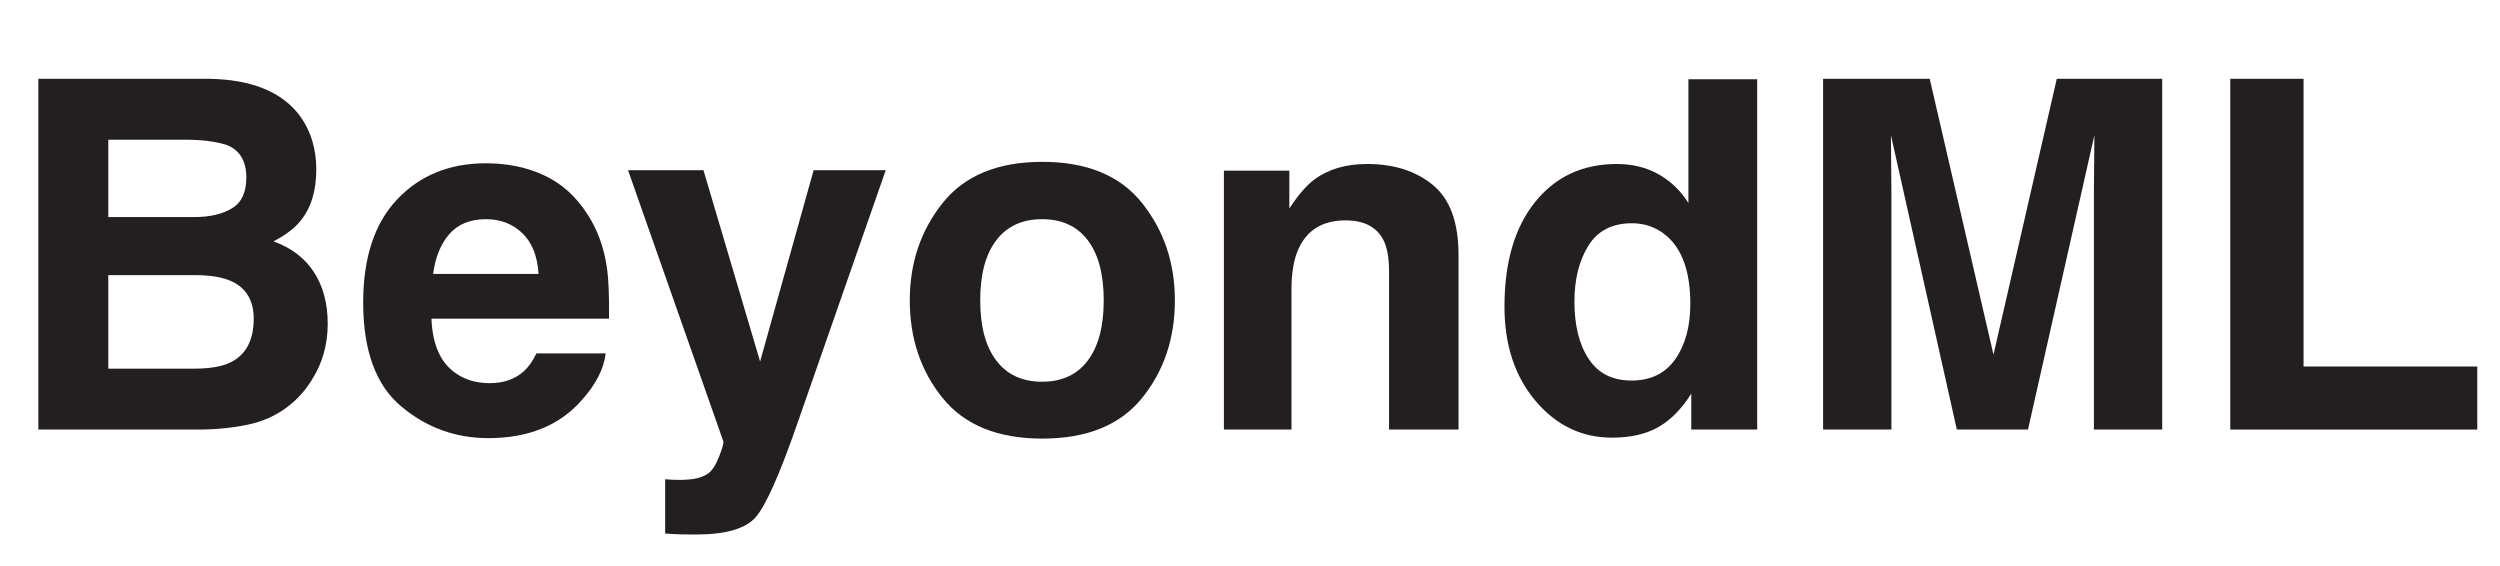
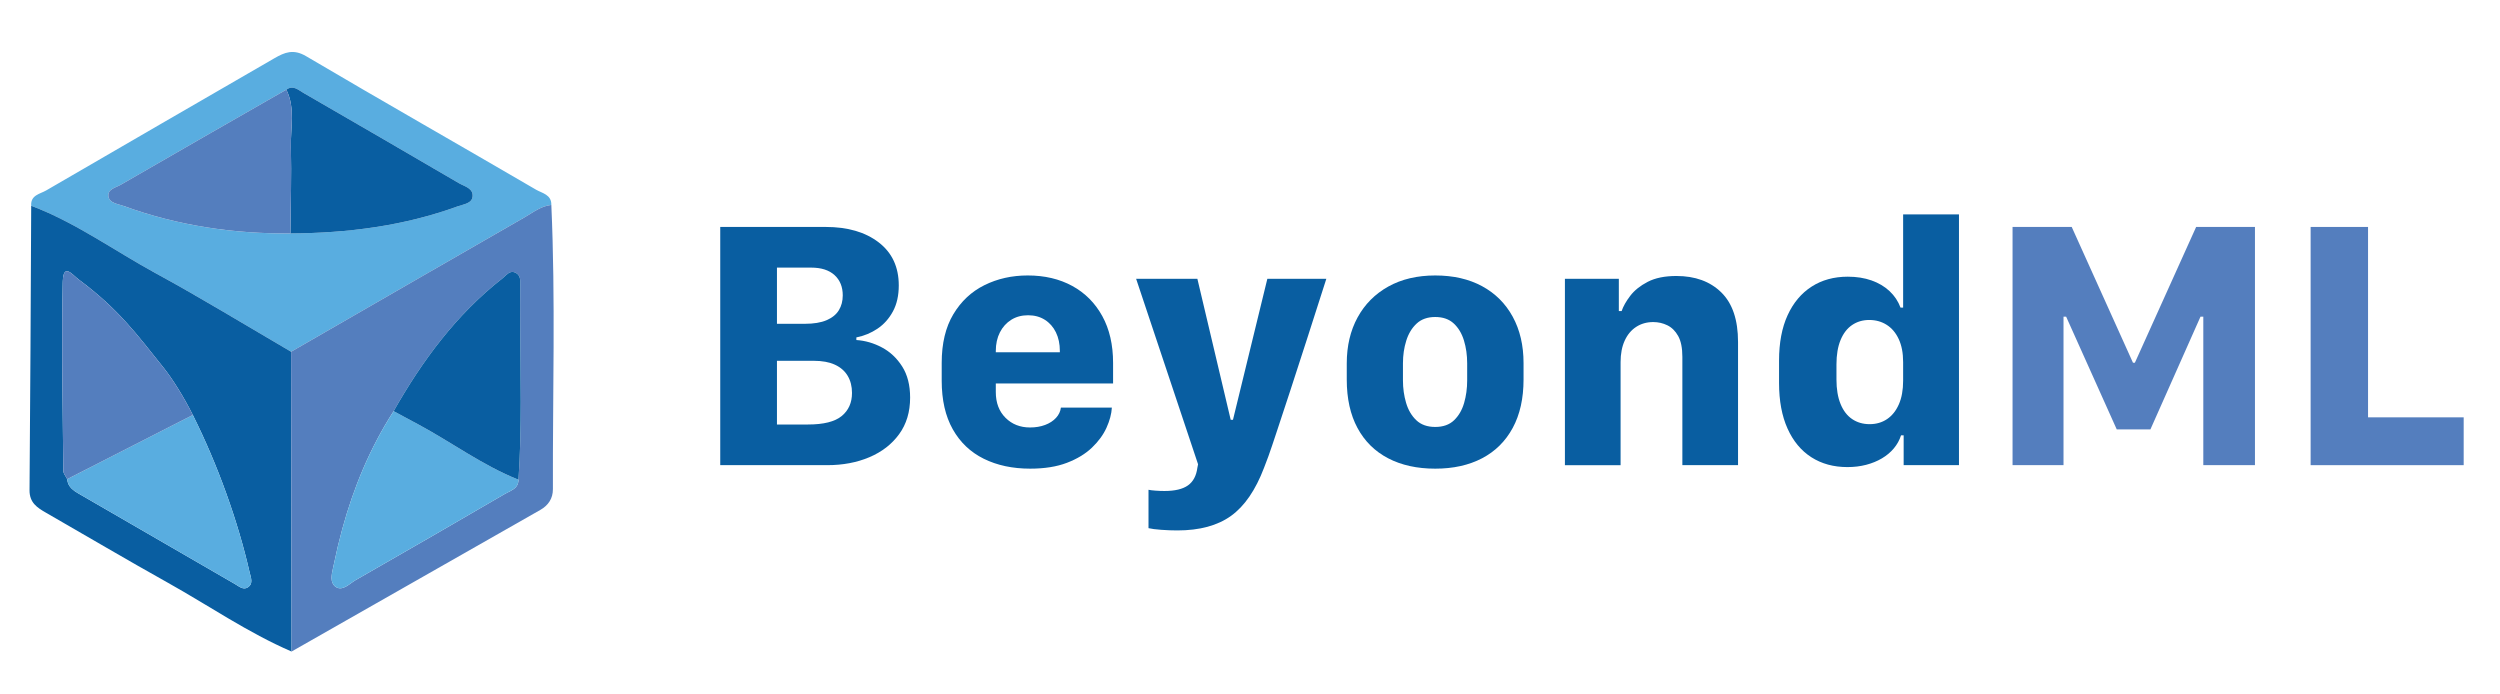
- <svg xmlns="http://www.w3.org/2000/svg" id="a" viewBox="0 0 540 122.113">
+ <svg xmlns="http://www.w3.org/2000/svg" id="a" viewBox="0 0 1016 282">
  <defs>
-     <style>.b{fill:#231f20;}</style>
+     <style>.b,.c{fill:none;}.d{fill:#095ea1;}.e{fill:#59ade0;}.f{fill:#547ebe;}.c{stroke:#547ebe;stroke-linecap:round;stroke-linejoin:round;stroke-width:0px;}</style>
  </defs>
-   <path class="b" d="M42.619,92.785H8.283V17.02H45.086c9.286,.137,15.865,2.827,19.738,8.07,2.33,3.222,3.496,7.077,3.496,11.565,0,4.626-1.166,8.345-3.496,11.154-1.302,1.577-3.221,3.016-5.757,4.318,3.872,1.405,6.793,3.633,8.764,6.682,1.97,3.05,2.956,6.751,2.956,11.103,0,4.49-1.131,8.516-3.393,12.079-1.439,2.365-3.238,4.353-5.397,5.963-2.434,1.85-5.303,3.119-8.61,3.804-3.307,.686-6.896,1.028-10.769,1.028Zm7.505-47.803c2.056-1.234,3.084-3.444,3.084-6.631,0-3.529-1.371-5.86-4.112-6.991-2.364-.788-5.38-1.182-9.046-1.182H23.395v16.706h18.607c3.323,0,6.031-.634,8.122-1.902Zm-7.865,14.443H23.395v20.201h18.607c3.323,0,5.911-.445,7.762-1.336,3.358-1.645,5.037-4.797,5.037-9.458,0-3.94-1.628-6.648-4.883-8.122-1.816-.822-4.369-1.25-7.659-1.285Z" />
-   <path class="b" d="M130.823,76.336c-.377,3.324-2.107,6.7-5.191,10.126-4.798,5.448-11.514,8.173-20.149,8.173-7.128,0-13.416-2.295-18.864-6.888-5.448-4.592-8.172-12.062-8.172-22.411,0-9.697,2.458-17.133,7.376-22.308,4.917-5.174,11.299-7.761,19.147-7.761,4.66,0,8.857,.874,12.593,2.621,3.734,1.748,6.818,4.507,9.252,8.276,2.192,3.324,3.615,7.179,4.266,11.565,.377,2.57,.531,6.271,.463,11.103h-38.345c.206,5.62,1.97,9.561,5.294,11.822,2.021,1.406,4.454,2.107,7.299,2.107,3.015,0,5.465-.856,7.35-2.57,1.028-.925,1.936-2.21,2.725-3.855h14.958Zm-14.495-17.168c-.24-3.872-1.414-6.811-3.521-8.815-2.107-2.004-4.721-3.007-7.838-3.007-3.393,0-6.023,1.062-7.89,3.187-1.868,2.125-3.042,5.003-3.521,8.635h22.771Z" />
-   <path class="b" d="M164.182,78.084l11.565-41.326h15.574l-19.224,55.102c-3.701,10.623-6.631,17.21-8.79,19.764-2.159,2.552-6.477,3.83-12.953,3.83-1.303,0-2.348-.009-3.136-.026-.789-.018-1.971-.077-3.546-.18v-11.72l1.85,.103c1.439,.068,2.81,.017,4.112-.154,1.302-.172,2.398-.565,3.29-1.182,.856-.583,1.653-1.799,2.39-3.649,.736-1.851,1.036-2.981,.899-3.393l-20.56-58.494h16.294l12.233,41.326Z" />
-   <path class="b" d="M246.681,43.851c4.729,5.929,7.093,12.936,7.093,21.023,0,8.224-2.365,15.258-7.093,21.1-4.729,5.843-11.908,8.764-21.537,8.764-9.63,0-16.808-2.921-21.537-8.764-4.729-5.842-7.093-12.876-7.093-21.1,0-8.087,2.364-15.094,7.093-21.023,4.729-5.928,11.907-8.893,21.537-8.893,9.629,0,16.808,2.964,21.537,8.893Zm-21.589,3.495c-4.284,0-7.582,1.516-9.895,4.549s-3.47,7.359-3.47,12.979c0,5.62,1.157,9.955,3.47,13.004,2.313,3.05,5.611,4.575,9.895,4.575,4.283,0,7.573-1.524,9.869-4.575,2.295-3.05,3.444-7.384,3.444-13.004,0-5.62-1.148-9.946-3.444-12.979-2.296-3.033-5.586-4.549-9.869-4.549Z" />
-   <path class="b" d="M290.629,47.603c-4.969,0-8.379,2.107-10.229,6.322-.961,2.228-1.439,5.072-1.439,8.533v30.327h-14.599V36.86h14.136v8.173c1.885-2.878,3.666-4.952,5.346-6.22,3.016-2.262,6.836-3.392,11.463-3.392,5.789,0,10.527,1.516,14.211,4.549s5.525,8.062,5.525,15.086v37.729h-15.008V58.706c0-2.946-.395-5.208-1.182-6.785-1.439-2.878-4.182-4.318-8.225-4.318Z" />
-   <path class="b" d="M379.553,17.123V92.785h-14.238v-7.762c-2.091,3.324-4.472,5.74-7.145,7.248-2.673,1.508-5.997,2.262-9.972,2.262-6.546,0-12.054-2.647-16.525-7.941s-6.708-12.087-6.708-20.38c0-9.561,2.201-17.082,6.605-22.565,4.402-5.482,10.288-8.224,17.656-8.224,3.392,0,6.407,.745,9.046,2.236s4.78,3.555,6.426,6.194V17.123h14.854Zm-39.476,48.008c0,5.175,1.027,9.304,3.084,12.388,2.021,3.119,5.105,4.678,9.252,4.678,4.146,0,7.299-1.542,9.458-4.626,2.158-3.084,3.238-7.076,3.238-11.976,0-6.854-1.731-11.753-5.191-14.701-2.126-1.782-4.593-2.673-7.402-2.673-4.284,0-7.428,1.619-9.432,4.857-2.005,3.238-3.007,7.256-3.007,12.053Z" />
-   <path class="b" d="M408.542,92.785h-14.752V17.02h23.027l13.775,59.574,13.673-59.574h22.771V92.785h-14.752V41.538c0-1.473,.017-3.538,.052-6.194,.033-2.655,.051-4.703,.051-6.143l-14.341,63.583h-15.369l-14.237-63.583c0,1.439,.017,3.487,.051,6.143,.034,2.656,.052,4.721,.052,6.194v51.247Z" />
-   <path class="b" d="M481.737,17.02h15.831v62.144h37.523v13.621h-53.354V17.02Z" />
+   <g>
+     <path class="d" d="M292.705,92.23h42.838c8.937,0,16.123,2.093,21.562,6.277,5.437,4.185,8.156,10.013,8.156,17.482,0,4.114-.793,7.637-2.376,10.568-1.585,2.933-3.677,5.272-6.277,7.021-2.601,1.75-5.461,2.933-8.582,3.546v1.064c3.593,.236,7.058,1.241,10.391,3.014,3.334,1.773,6.075,4.351,8.228,7.731,2.151,3.381,3.228,7.601,3.228,12.659,0,5.816-1.49,10.77-4.469,14.859s-7.011,7.211-12.093,9.361c-5.083,2.152-10.77,3.228-17.058,3.228h-43.547V92.23Zm23.05,39.363h11.349c3.593,0,6.524-.484,8.794-1.453s3.937-2.316,5-4.043c1.064-1.726,1.597-3.747,1.597-6.064,0-3.451-1.112-6.193-3.334-8.227-2.223-2.033-5.39-3.05-9.504-3.05h-13.901v22.837Zm0,40.924h12.625c6.335,0,10.897-1.146,13.688-3.439,2.789-2.293,4.185-5.426,4.185-9.397,0-2.647-.58-4.953-1.738-6.916-1.159-1.961-2.884-3.475-5.177-4.539-2.294-1.063-5.167-1.596-8.617-1.596h-14.966v25.888Z" />
+     <path class="d" d="M399.837,186.454c-5.415-2.671-9.623-6.667-12.625-11.986-3.003-5.319-4.504-11.903-4.504-19.752v-7.234c0-7.896,1.571-14.479,4.717-19.753,3.144-5.271,7.364-9.22,12.66-11.844,5.295-2.625,11.158-3.937,17.589-3.937,6.855,0,12.884,1.418,18.086,4.255,5.201,2.837,9.267,6.915,12.199,12.234,2.931,5.319,4.397,11.668,4.397,19.044v8.369h-47.662v3.475c0,4.352,1.312,7.838,3.937,10.462s5.945,3.937,9.965,3.937c2.27,0,4.314-.343,6.135-1.028s3.299-1.643,4.434-2.873c1.135-1.229,1.796-2.624,1.985-4.185h20.71c-.142,2.554-.863,5.273-2.163,8.156-1.301,2.885-3.274,5.592-5.922,8.121-2.648,2.53-6.041,4.587-10.178,6.171-4.138,1.583-9.114,2.376-14.93,2.376-7.141,0-13.417-1.337-18.83-4.008Zm30.887-43.299v-.497c0-2.884-.531-5.413-1.596-7.589-1.063-2.174-2.565-3.876-4.503-5.106-1.939-1.229-4.209-1.844-6.81-1.844s-4.883,.614-6.844,1.844c-1.963,1.23-3.5,2.933-4.61,5.106-1.111,2.176-1.667,4.705-1.667,7.589v.497h26.029Z" />
+     <path class="d" d="M531.152,137.836c-2.459,7.707-4.729,14.705-6.809,20.993-2.081,6.289-3.865,11.702-5.354,16.242-1.489,4.539-2.66,7.991-3.511,10.354l-1.773,4.681c-3.452,9.079-7.92,15.592-13.404,19.54-5.485,3.947-12.767,5.922-21.845,5.922-2.034,0-4.197-.083-6.49-.248-2.294-.166-4.031-.39-5.213-.674v-15.604c.614,.143,1.561,.26,2.837,.355,1.277,.094,2.482,.142,3.617,.142,4.256,0,7.447-.757,9.575-2.27,2.128-1.514,3.404-3.901,3.83-7.164l.283-1.418-25.178-75.393h24.895l13.546,57.307h.923l13.972-57.307h23.973c-2.79,8.652-5.415,16.833-7.873,24.54Z" />
+     <path class="d" d="M602.325,116.31c5.366,2.908,9.516,7.046,12.447,12.412,2.932,5.367,4.397,11.644,4.397,18.83v6.667c0,7.708-1.466,14.269-4.397,19.682-2.932,5.415-7.081,9.528-12.447,12.341-5.367,2.812-11.715,4.221-19.043,4.221-7.376,0-13.76-1.408-19.149-4.221-5.391-2.812-9.54-6.915-12.447-12.305-2.908-5.391-4.362-11.939-4.362-19.646v-6.596c0-7.093,1.465-13.322,4.397-18.689,2.932-5.365,7.093-9.55,12.482-12.553,5.391-3.003,11.749-4.504,19.079-4.504,7.328,0,13.676,1.454,19.043,4.361Zm-26.597,15.178c-1.915,1.773-3.322,4.091-4.22,6.951-.898,2.861-1.348,5.922-1.348,9.185v7.021c0,3.168,.426,6.195,1.276,9.078,.852,2.885,2.234,5.237,4.149,7.058s4.479,2.73,7.695,2.73c3.215,0,5.768-.91,7.66-2.73,1.891-1.82,3.25-4.16,4.078-7.021,.826-2.86,1.241-5.898,1.241-9.114v-7.021c0-3.309-.438-6.395-1.312-9.256-.875-2.86-2.259-5.165-4.149-6.915-1.892-1.749-4.397-2.624-7.518-2.624-3.121,0-5.639,.887-7.554,2.659Z" />
+     <path class="d" d="M635.979,113.296h21.916v13.121h1.135c.661-1.938,1.831-4.008,3.511-6.206,1.678-2.199,4.042-4.09,7.092-5.674s6.938-2.376,11.667-2.376c7.612,0,13.688,2.223,18.229,6.667,4.539,4.444,6.809,11.159,6.809,20.143v50.072h-22.625v-44.044c0-3.593-.567-6.406-1.702-8.44-1.135-2.032-2.602-3.486-4.397-4.361-1.798-.875-3.713-1.312-5.745-1.312-2.601,0-4.906,.65-6.915,1.95-2.011,1.302-3.57,3.169-4.681,5.604-1.112,2.436-1.667,5.354-1.667,8.759v41.846h-22.625V113.296Z" />
+     <path class="d" d="M760.594,113.97c2.883,1.017,5.33,2.471,7.34,4.361,2.01,1.892,3.486,4.114,4.434,6.667h1.063v-37.874h22.696v101.919h-22.483v-12.128h-1.064c-.614,1.939-1.584,3.7-2.907,5.284-1.324,1.584-2.943,2.943-4.858,4.078s-4.055,2.01-6.419,2.624c-2.365,.613-4.894,.922-7.589,.922-5.627,0-10.521-1.336-14.682-4.008-4.161-2.67-7.388-6.56-9.681-11.667-2.294-5.106-3.44-11.276-3.44-18.511v-9.078c0-7.234,1.158-13.381,3.476-18.44,2.316-5.06,5.567-8.937,9.752-11.632s9.09-4.043,14.717-4.043c3.547,0,6.762,.509,9.646,1.525Zm-7.908,18.121c-2.011,1.372-3.571,3.404-4.682,6.1-1.111,2.694-1.666,6.005-1.666,9.929v6.1c0,3.926,.555,7.247,1.666,9.965,1.11,2.72,2.684,4.765,4.717,6.136,2.032,1.371,4.397,2.057,7.093,2.057,2.694,0,5.059-.686,7.092-2.057s3.629-3.369,4.788-5.993c1.158-2.625,1.737-5.827,1.737-9.61v-7.589c0-3.641-.592-6.738-1.773-9.291-1.182-2.554-2.813-4.492-4.894-5.816-2.081-1.323-4.445-1.985-7.093-1.985-2.648,0-4.977,.686-6.985,2.057Z" />
+     <path class="f" d="M817.9,189.043V92.23h24.043l24.895,55.18h.78l24.895-55.18h23.901v96.812h-20.993v-60.356h-1.135l-20.355,45.817h-13.688l-20.568-45.817h-1.063v60.356h-20.71Z" />
+     <path class="f" d="M1001.24,189.043h-62.2V92.23h23.334v77.379h38.866v19.434Z" />
+   </g>
+   <g>
+     <path class="b" d="M29.164,198.616c.713,.691,1.574,1.276,2.513,1.819,2.378,1.373,4.752,2.749,7.129,4.123-2.376-1.374-4.75-2.751-7.127-4.123-.94-.543-1.802-1.128-2.516-1.819Z" />
+     <path class="b" d="M139.095,215.008c-1.286,4.704-2.422,9.466-3.409,14.285-.112,.551-.251,1.138-.386,1.739,.136-.602,.275-1.188,.388-1.739,.986-4.819,2.122-9.581,3.407-14.285Z" />
+     <path class="b" d="M209.834,111.021c.918,.556,1.326,1.384,1.503,2.304-.176-.921-.584-1.749-1.501-2.307-1.755-1.065-2.99-.274-4.128,.747,1.139-1.02,2.374-1.811,4.126-.744Z" />
+     <path class="b" d="M98.593,239.035c.673,.172,1.368,.132,2.093-.323l.013-.01-.013,.01c-.724,.454-1.419,.495-2.092,.323Z" />
+     <path class="b" d="M25.498,114.78c.004-.22,.013-.425,.022-.626-.011,.199-.02,.404-.025,.627-.217,10.642-.247,21.289-.197,31.937-.05-10.648-.02-21.295,.199-31.937Z" />
+     <path class="b" d="M25.378,157.903c.102,11.143,.256,22.288,.354,33.43,.007,.829,.555,1.653,1.065,2.477-.509-.824-1.055-1.647-1.062-2.474-.1-11.144-.255-22.289-.357-33.433Z" />
+     <path class="b" d="M210.711,194.955c.004,1.301-.401,2.23-1.023,2.952,.622-.722,1.027-1.65,1.025-2.952,1.432-21.065,.817-42.149,.695-63.228,.12,21.079,.736,42.163-.697,63.227Z" />
+     <polygon class="b" points="205.201 200.714 205.21 200.709 205.201 200.714 205.201 200.714" />
+     <path class="b" d="M136.73,238.692c2.633,1.472,5.319-1.465,7.689-2.873-2.372,1.408-5.055,4.343-7.689,2.873Z" />
+     <path class="e" d="M63.357,111.092c9.243,5.028,18.356,10.297,27.431,15.633,2.373,1.395,4.743,2.795,7.113,4.196,6.794,4.019,13.582,8.05,20.401,12.023v-0c31.547-18.174,63.087-36.365,94.664-54.497,.058-.033,.115-.068,.172-.101,.353-.205,.703-.415,1.053-.629,.139-.085,.278-.171,.417-.257,.263-.163,.526-.327,.789-.491,.622-.388,1.246-.774,1.877-1.145,1.639-.963,3.333-1.815,5.21-2.265l.031-.007c.488-.116,.989-.204,1.504-.26,.015-.002,.028-.006,.043-.008,.113-4.207-3.785-4.779-6.201-6.191-31.115-18.155-62.439-35.957-93.468-54.261-5.154-3.041-8.703-1.572-12.93,.874-30.892,17.905-61.848,35.714-92.7,53.692-2.452,1.429-6.42,1.874-6.085,6.228h0v-.002c18.141,6.842,33.803,18.287,50.678,27.466Zm-14.3-35.998c22.388-12.97,44.86-25.791,67.308-38.655,2.732-1.974,4.775,.05,6.882,1.269,21.086,12.196,42.168,24.392,63.19,36.698,2.293,1.346,6.038,2.103,5.609,5.56-.346,2.785-3.738,3.057-6.031,3.895-21.956,7.992-44.756,10.88-67.996,11.013-23.242,.176-45.91-3.194-67.799-11.176-2.286-.834-5.649-1.08-6.135-3.782-.545-3.041,2.988-3.672,4.971-4.822Z" />
+     <path class="d" d="M97.901,130.921c-2.369-1.402-4.74-2.801-7.113-4.196-9.076-5.336-18.188-10.605-27.431-15.633-16.875-9.179-32.537-20.624-50.678-27.466v.002c-.203,38.518-.339,77.033-.678,115.552-.047,5.138,3.117,7.138,6.763,9.232,16.44,9.438,32.763,19.088,49.316,28.33,16.785,9.375,32.67,20.374,50.406,28.038-.063-40.609-.123-81.22-.183-121.832v-.002c-6.819-3.973-13.607-8.005-20.401-12.023Zm2.797,107.781l-.013,.01c-.724,.455-1.42,.495-2.093,.323-1.078-.275-2.097-1.099-3.079-1.666-18.906-10.935-37.802-21.881-56.708-32.81-2.377-1.374-4.752-2.75-7.129-4.123-.939-.543-1.8-1.128-2.513-1.819-1.024-.992-1.735-2.21-1.854-3.901l.003-.001c-.148-.302-.329-.603-.515-.905-.51-.824-1.058-1.647-1.065-2.477-.099-11.142-.252-22.287-.354-33.43-.034-3.729-.061-7.457-.078-11.186-.05-10.648-.021-21.295,.197-31.937,.005-.223,.014-.428,.025-.627,.34-7.35,3.83-2.517,6.445-.574,16.182,12.03,23.506,22.102,34.494,35.836,3.631,4.539,8.24,11.903,11.903,19.228,10.072,20.143,18.312,43.033,23.098,64.016,.454,1.992,1.632,4.526-.761,6.042Z" />
+     <path class="f" d="M224.062,83.287l-.043,.006c-.515,.057-1.016,.144-1.504,.26l-.031,.007c-1.877,.45-3.571,1.302-5.21,2.265-.631,.371-1.255,.756-1.877,1.145-.263,.164-.526,.327-.789,.491-.139,.086-.278,.172-.417,.257-.349,.214-.7,.424-1.053,.629-.057,.034-.115,.068-.172,.101-31.577,18.131-63.117,36.322-94.664,54.497v.002c.06,40.612,.12,81.224,.183,121.836,33.7-19.178,67.41-38.349,101.094-57.548,3.23-1.841,5.138-4.612,5.124-8.474-.123-38.492,1.083-76.991-.642-115.474Zm-13.349,111.668c.002,1.301-.403,2.23-1.025,2.952-1.13,1.314-2.986,1.935-4.478,2.802l-.009,.005-.001,.001c-.181,.106-.363,.21-.544,.315-19.054,11.097-38.132,22.144-57.273,33.081-.945,.54-1.886,1.087-2.831,1.627-.044,.025-.089,.055-.133,.081-2.37,1.408-5.056,4.345-7.689,2.873-.179-.1-.359-.22-.537-.363-2.045-1.639-1.497-4.622-.893-7.296,.136-.601,.274-1.187,.386-1.739,.986-4.819,2.123-9.581,3.409-14.285,4.613-16.881,11.269-32.979,20.872-47.912,11.638-20.524,25.459-39.26,44.208-53.952,.517-.405,1.015-.916,1.533-1.38,1.138-1.02,2.373-1.811,4.128-.747,.917,.557,1.325,1.386,1.501,2.307l.001,.004c.002,.01,.002,.021,.004,.032,.169,.913,.115,1.915,.104,2.831-.068,5.178-.068,10.356-.038,15.535,.122,21.079,.738,42.163-.695,63.228Z" />
+     <path class="c" d="M217.274,85.825c-.631,.371-1.255,.756-1.877,1.145" />
+     <path class="d" d="M118.222,59.79c.286,11.684-.103,23.389-.203,35.083,23.239-.133,46.039-3.021,67.996-11.013,2.293-.838,5.686-1.11,6.031-3.895,.429-3.456-3.316-4.214-5.609-5.56-21.022-12.306-42.105-24.502-63.19-36.698-2.107-1.22-4.15-3.244-6.882-1.269,3.739,7.524,1.668,15.562,1.858,23.352Z" />
+     <path class="f" d="M50.22,83.697c21.89,7.982,44.557,11.352,67.799,11.176,.1-11.694,.489-23.398,.203-35.083-.19-7.79,1.881-15.828-1.858-23.352-22.448,12.864-44.919,25.685-67.308,38.655-1.984,1.15-5.516,1.781-4.971,4.822,.485,2.702,3.848,2.948,6.135,3.782Z" />
+     <path class="e" d="M78.362,168.643l-3.081,1.573-47.967,24.498-0,0-.001-.001-.003,.001c.12,1.69,.83,2.909,1.854,3.901,.714,.691,1.575,1.276,2.516,1.819,2.376,1.373,4.751,2.75,7.127,4.123,18.906,10.929,37.802,21.875,56.708,32.81,.982,.567,2.001,1.391,3.079,1.666,.672,.172,1.368,.131,2.092-.323l.013-.01c2.393-1.516,1.215-4.05,.761-6.042-4.786-20.983-13.026-43.873-23.098-64.016Z" />
+     <path class="f" d="M27.313,194.715l47.967-24.498,3.081-1.573c-3.662-7.325-8.272-14.689-11.903-19.228-10.987-13.734-18.312-23.806-34.494-35.836-2.615-1.944-6.104-6.776-6.445,.574-.009,.201-.018,.407-.022,.626-.219,10.642-.249,21.289-.199,31.937,.018,3.728,.044,7.457,.078,11.186,.102,11.144,.257,22.289,.357,33.433,.007,.827,.553,1.65,1.062,2.474,.186,.302,.367,.603,.515,.905l.001,.001,0-0Z" />
+     <path class="e" d="M169.846,172.397c-3.293-1.768-6.583-3.533-9.88-5.3h-0c-9.603,14.933-16.259,31.031-20.872,47.912-1.286,4.704-2.422,9.466-3.407,14.285-.113,.551-.252,1.138-.388,1.739-.605,2.675-1.153,5.657,.893,7.296,.179,.143,.358,.263,.537,.363,2.635,1.47,5.317-1.465,7.689-2.873,.044-.026,.089-.056,.133-.081,.945-.539,1.886-1.087,2.831-1.627,19.141-10.936,38.219-21.984,57.273-33.081,.181-.105,.363-.21,.544-.315l.001-.001,0-0,.009-.005c1.492-.866,3.348-1.488,4.478-2.802,.621-.722,1.026-1.651,1.023-2.952-14.572-5.796-27.154-15.2-40.865-22.558Z" />
+     <path class="d" d="M169.846,172.397c13.711,7.357,26.293,16.762,40.865,22.558,1.433-21.064,.817-42.148,.697-63.227-.03-5.179-.03-10.357,.038-15.535,.012-.917,.065-1.918-.104-2.831-.002-.011-.002-.022-.004-.032l-.001-.004c-.177-.921-.585-1.748-1.503-2.304-1.752-1.067-2.988-.276-4.126,.744-.518,.464-1.016,.975-1.533,1.38-18.75,14.692-32.571,33.428-44.208,53.952h0c3.296,1.768,6.586,3.533,9.88,5.3Z" />
+   </g>
</svg>
